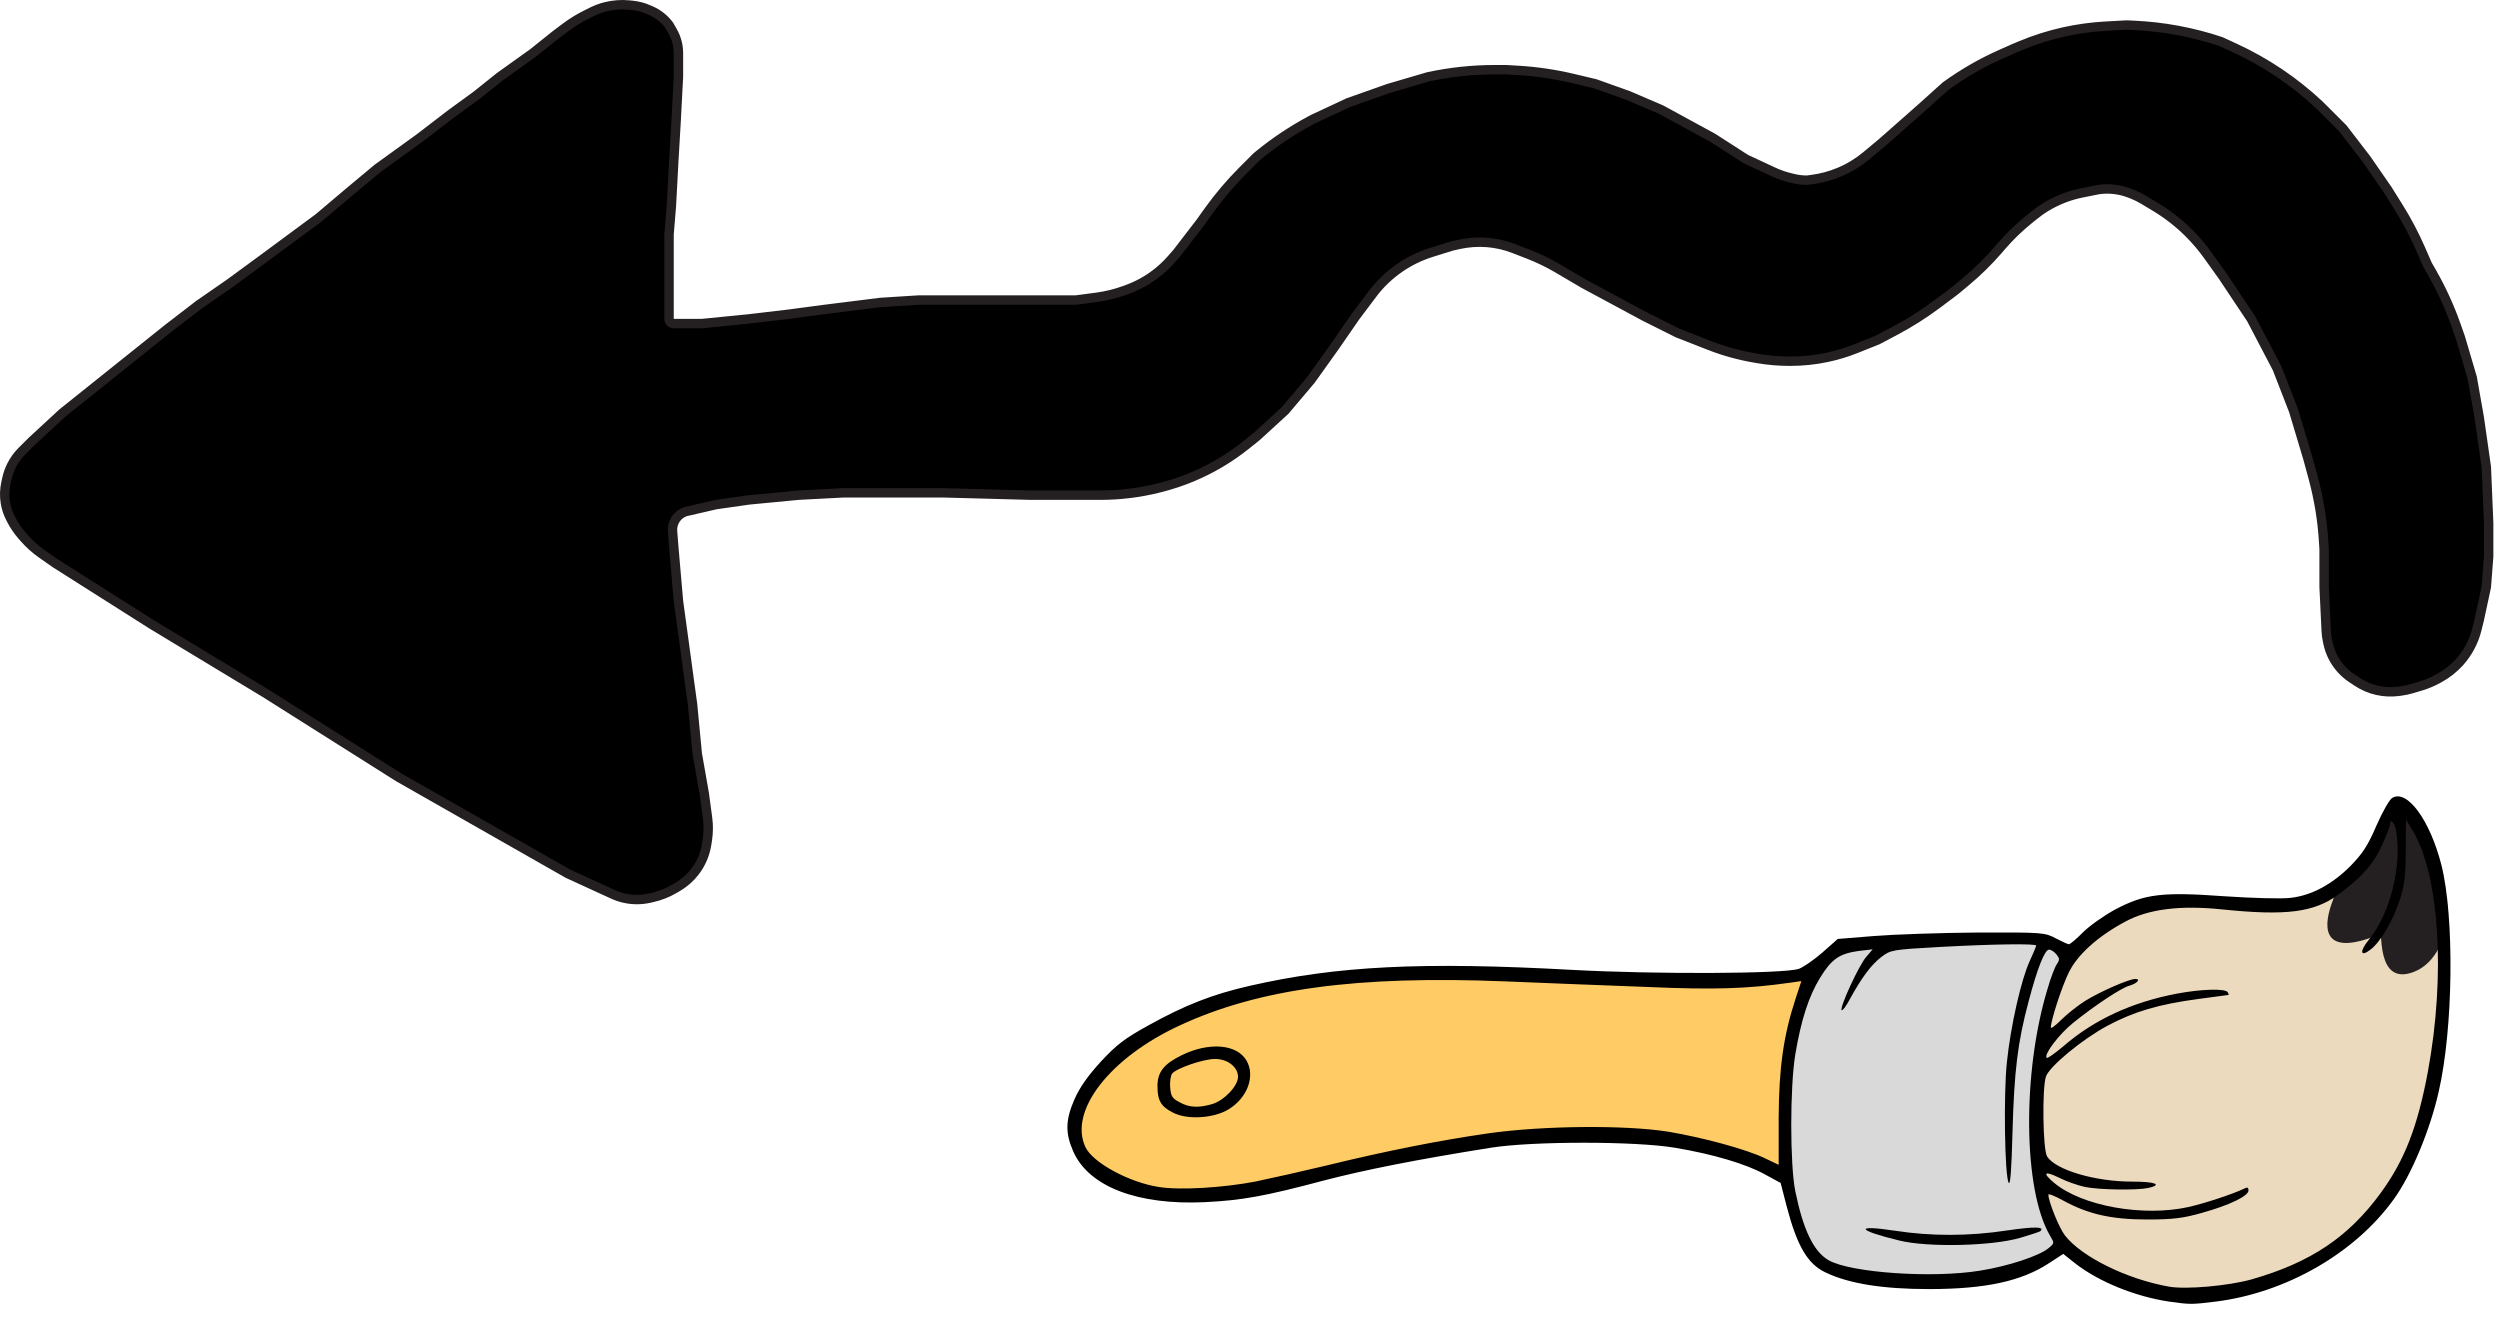
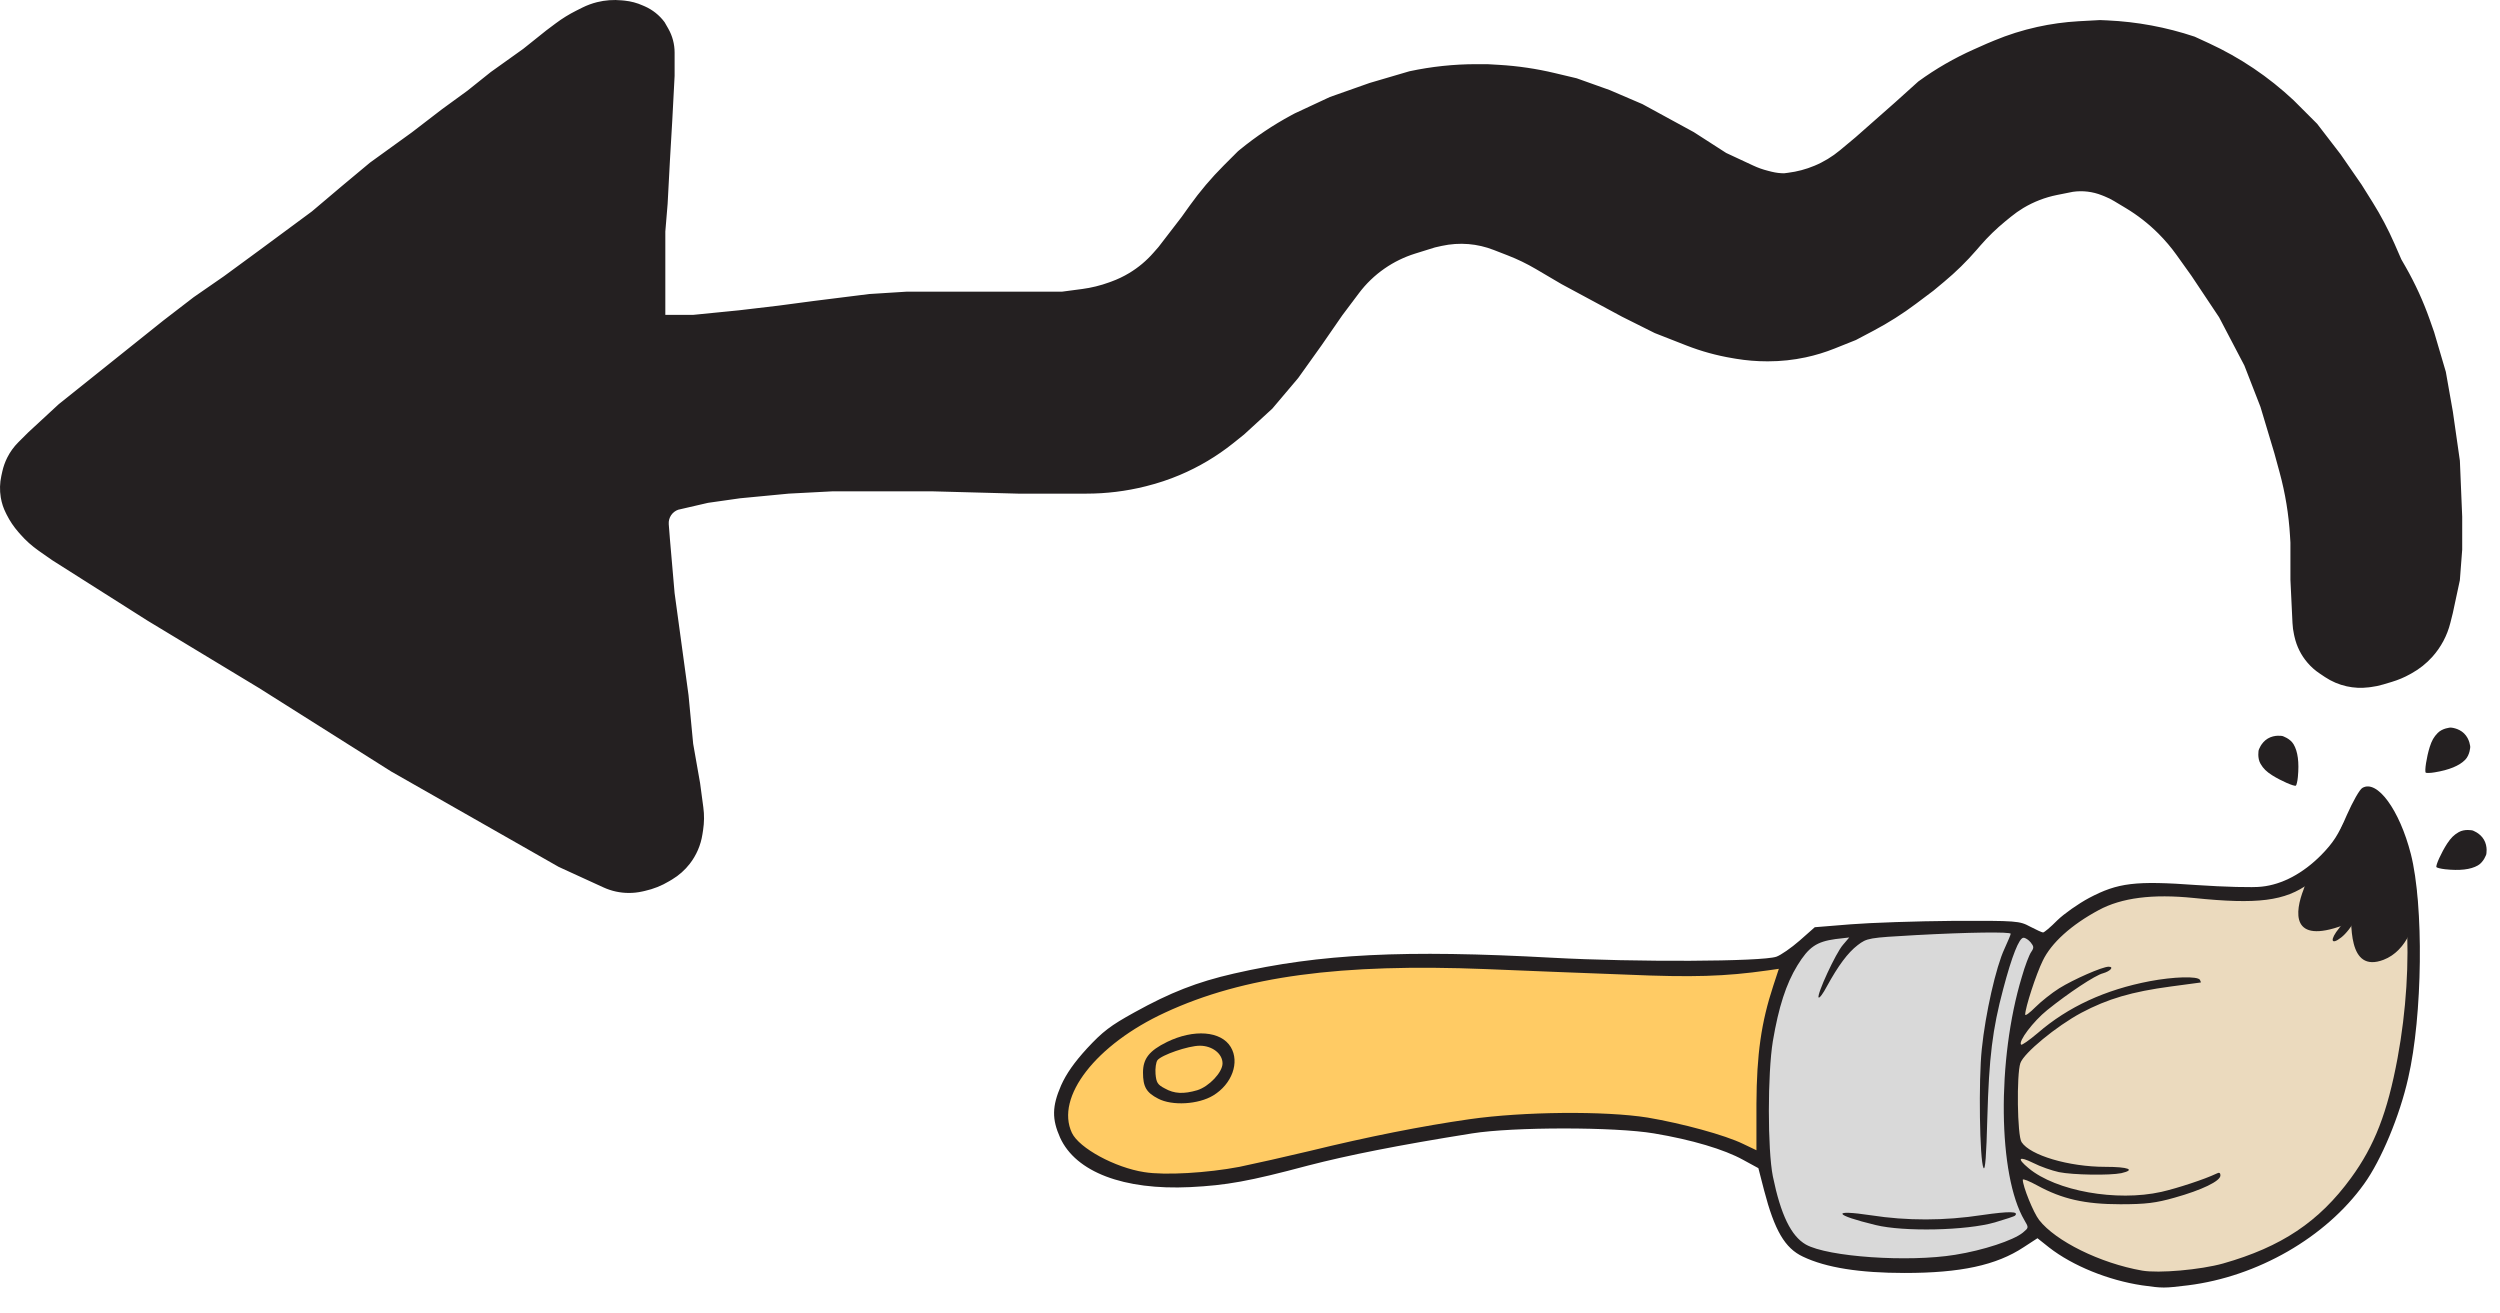
- <svg xmlns="http://www.w3.org/2000/svg" width="79" height="42" viewBox="0 0 79 42" fill="none">
+ <svg xmlns="http://www.w3.org/2000/svg" width="80" height="42" viewBox="0 0 80 42" fill="none">
  <path d="M36.97 34.879L37.721 35.149L38.884 34.879L39.185 34.19L39.1 33.449L38.028 33.297L37.443 33.558L36.97 33.87L36.818 34.392L36.97 34.879Z" fill="#85621D" />
  <path d="M34.077 35.952L34.48 36.771L35.154 37.213L36.105 37.599L37.023 37.728H39.332L40.873 37.371L42.541 36.926L48.44 35.79L51.9 35.986L54.428 36.397L56.526 37.083L56.419 34.027L57.154 30.892L53.891 31.049L49.946 30.892L43.545 30.697L40.318 31.147L37.772 31.887L36.627 32.43L35.002 33.663L34.236 34.61L34.077 35.952Z" fill="#FFCB64" />
  <path d="M57.413 39.922L60.515 40.584L62.696 40.348L65.029 39.609L64.524 37.8L64.287 34.216L65.313 30.072L64.214 29.634H61.459L58.394 29.831L57.203 30.779L56.492 33.482L56.411 36.275L56.713 38.38L57.413 39.922Z" fill="#D9D9D9" />
  <path d="M66.059 39.993L67.112 40.456L68.151 40.737L69.396 40.961L70.231 40.807L71.733 40.456L73.62 39.573L74.98 38.437L76.02 36.614L76.816 34.496L77.15 32.014V29.503L76.918 27.231L76.48 26.264L75.877 25.409L75.259 26.264L74.8 27.315L74.001 28.063L72.809 28.536L71.069 28.601L69.772 28.536H68.381L66.909 28.982L65.624 29.965L64.912 31.28L64.491 33.233L64.377 34.343L64.377 35.337L64.493 37.665L65.148 39.292L66.059 39.993Z" fill="#EBDABE" />
  <path d="M75.795 28.11C75.795 28.767 75.625 29.606 74.99 29.606C73.297 30.234 73.432 29.185 73.719 28.452C73.932 27.757 74.314 27.262 74.949 27.262C75.585 27.262 75.795 27.452 75.795 28.11Z" fill="#242021" />
  <path d="M76.915 27.032C76.915 27.689 76.538 28.18 75.903 28.18C75.267 28.18 74.803 27.723 74.803 27.065C74.803 26.408 75.267 25.8 75.903 25.8C76.538 25.8 76.915 26.374 76.915 27.032Z" fill="#242021" />
  <path d="M77.348 28.809C77.348 29.505 77.017 30.43 76.272 30.714C75.118 31.153 75.236 29.541 75.236 28.845C75.236 28.15 75.7 27.506 76.335 27.506C76.971 27.506 77.348 28.114 77.348 28.809Z" fill="#242021" />
-   <path d="M68.547 41.131C67.475 40.971 66.326 40.508 65.57 39.918L65.199 39.623L64.76 39.909C63.88 40.491 62.731 40.735 60.95 40.735C59.515 40.735 58.435 40.567 57.695 40.213C57.116 39.943 56.785 39.37 56.453 38.098L56.268 37.381L55.774 37.112C55.18 36.783 54.139 36.471 52.928 36.269C51.679 36.058 48.424 36.058 47.105 36.269C44.729 36.648 43.133 36.968 41.86 37.297C39.963 37.803 39.253 37.929 38.081 37.988C35.96 38.089 34.425 37.508 33.923 36.404C33.661 35.814 33.661 35.409 33.954 34.735C34.124 34.356 34.371 34.002 34.787 33.547C35.289 33.008 35.528 32.822 36.307 32.393C37.448 31.761 38.304 31.424 39.484 31.154C42.246 30.522 44.93 30.387 49.681 30.648C52.311 30.791 56.391 30.775 56.846 30.614C56.985 30.564 57.317 30.336 57.587 30.1L58.073 29.671L59.222 29.578C59.854 29.527 61.328 29.477 62.492 29.468C64.552 29.46 64.621 29.468 64.968 29.654C65.161 29.755 65.346 29.839 65.377 29.839C65.415 29.839 65.616 29.671 65.832 29.452C66.048 29.241 66.503 28.921 66.85 28.735C67.775 28.247 68.323 28.179 70.298 28.322C71.169 28.381 72.103 28.407 72.372 28.373C73.028 28.305 73.691 27.952 74.278 27.362C74.663 26.966 74.825 26.721 75.095 26.089C75.288 25.651 75.512 25.255 75.597 25.213C76.067 24.935 76.784 25.912 77.147 27.328C77.563 28.963 77.525 32.502 77.062 34.499C76.792 35.704 76.198 37.129 75.65 37.887C74.424 39.598 72.241 40.853 70.012 41.131C69.249 41.224 69.21 41.224 68.547 41.131ZM71.138 40.432C73.005 39.901 74.208 39.1 75.234 37.693C75.99 36.657 76.399 35.595 76.722 33.859C77.286 30.808 77.085 27.64 76.237 26.241L76.028 25.895L76.021 26.881C76.021 27.665 75.982 27.968 75.843 28.407C75.635 29.064 75.234 29.755 74.918 29.999C74.586 30.261 74.547 30.075 74.856 29.696C75.535 28.87 75.913 27.336 75.712 26.224C75.666 25.988 75.527 25.853 75.527 26.047C75.527 26.098 75.419 26.376 75.288 26.671C75.018 27.286 74.64 27.716 73.9 28.263C73.121 28.836 72.241 28.946 70.197 28.735C68.886 28.601 67.891 28.727 67.159 29.123C66.279 29.595 65.639 30.176 65.369 30.741C65.153 31.179 64.806 32.249 64.806 32.468C64.806 32.519 64.953 32.409 65.138 32.224C65.315 32.047 65.654 31.777 65.894 31.626C66.356 31.339 67.274 30.935 67.475 30.935C67.66 30.935 67.529 31.078 67.297 31.145C67.05 31.204 66.187 31.777 65.508 32.325C65.068 32.679 64.575 33.328 64.675 33.429C64.698 33.454 64.937 33.286 65.207 33.058C66.179 32.216 67.374 31.668 68.794 31.398C69.549 31.255 70.329 31.23 70.398 31.356C70.421 31.407 70.436 31.44 70.421 31.44C70.406 31.44 69.981 31.499 69.472 31.567C68.215 31.735 67.444 31.963 66.603 32.409C65.801 32.839 64.76 33.699 64.652 34.019C64.528 34.373 64.552 36.345 64.69 36.547C64.96 36.968 66.194 37.339 67.374 37.339C68.107 37.339 68.354 37.432 67.883 37.541C67.513 37.617 66.341 37.6 65.886 37.508C65.654 37.457 65.292 37.331 65.061 37.213C64.598 36.985 64.528 37.061 64.914 37.381C65.793 38.114 67.729 38.46 69.164 38.14C69.681 38.022 70.552 37.735 70.922 37.558C71.015 37.508 71.053 37.525 71.053 37.617C71.053 37.794 70.46 38.081 69.588 38.325C68.994 38.494 68.67 38.536 67.853 38.536C66.711 38.536 65.986 38.367 65.199 37.938C64.937 37.794 64.729 37.71 64.729 37.752C64.729 37.963 65.068 38.805 65.253 39.041C65.778 39.715 67.205 40.423 68.547 40.659C69.079 40.752 70.413 40.634 71.138 40.432ZM62.562 40.154C63.464 40.011 64.428 39.69 64.729 39.446C64.922 39.286 64.922 39.286 64.783 39.05C63.934 37.617 63.896 33.909 64.698 31.263C64.798 30.909 64.937 30.547 64.999 30.463C65.091 30.328 65.084 30.286 64.984 30.159C64.914 30.075 64.814 30.008 64.752 30.008C64.613 30.008 64.382 30.589 64.104 31.643C63.757 32.94 63.649 33.842 63.595 35.763C63.564 36.985 63.526 37.474 63.472 37.373C63.348 37.129 63.31 34.567 63.418 33.564C63.533 32.435 63.873 30.935 64.143 30.362C64.251 30.126 64.343 29.907 64.343 29.881C64.343 29.814 63.001 29.831 61.297 29.924C59.793 30.008 59.746 30.016 59.446 30.244C59.129 30.488 58.828 30.893 58.458 31.567C58.343 31.786 58.227 31.946 58.196 31.921C58.127 31.836 58.744 30.497 58.975 30.235L59.176 29.999L58.736 30.05C58.127 30.134 57.88 30.303 57.517 30.893C57.155 31.483 56.916 32.224 56.731 33.319C56.561 34.356 56.561 36.791 56.731 37.642C56.985 38.881 57.317 39.555 57.787 39.825C58.489 40.221 61.065 40.398 62.562 40.154ZM39.662 37.339C40.148 37.238 41.158 37.011 41.899 36.834C43.796 36.37 45.501 36.033 47.028 35.814C48.748 35.569 51.355 35.544 52.728 35.763C53.823 35.949 55.196 36.319 55.782 36.606L56.206 36.808V35.325C56.214 33.732 56.36 32.713 56.746 31.541L56.923 31.002L56.569 31.053C55.203 31.247 54.17 31.28 52.049 31.188C50.815 31.145 48.794 31.061 47.552 31.011C42.901 30.825 39.793 31.238 37.286 32.401C35.073 33.421 33.761 35.106 34.301 36.252C34.533 36.741 35.682 37.364 36.615 37.508C37.279 37.617 38.644 37.533 39.662 37.339Z" fill="black" />
-   <path d="M60.024 39.202C58.666 38.873 58.589 38.696 59.877 38.89C61.019 39.067 62.222 39.067 63.433 38.881C64.304 38.755 64.613 38.763 64.482 38.898C64.466 38.923 64.173 39.016 63.834 39.117C62.924 39.379 60.918 39.421 60.024 39.202Z" fill="black" />
-   <path d="M37.062 35.157C36.684 34.963 36.576 34.778 36.576 34.322C36.576 33.876 36.777 33.623 37.34 33.345C38.204 32.923 39.075 32.991 39.384 33.505C39.677 33.994 39.422 34.693 38.821 35.056C38.35 35.342 37.509 35.393 37.062 35.157ZM38.312 34.887C38.69 34.769 39.121 34.314 39.121 34.028C39.121 33.716 38.79 33.463 38.396 33.463C38.026 33.463 37.17 33.758 37.039 33.926C36.993 33.985 36.962 34.188 36.977 34.365C37 34.634 37.039 34.71 37.27 34.828C37.579 35.005 37.88 35.013 38.312 34.887Z" fill="black" />
-   <path d="M0.346 16.402L0.317 16.343C0.283 16.276 0.255 16.207 0.231 16.137C0.205 16.059 0.186 15.979 0.172 15.898L0.171 15.892C0.136 15.682 0.142 15.467 0.188 15.26L0.22 15.115C0.251 14.976 0.299 14.841 0.363 14.713C0.447 14.545 0.557 14.392 0.69 14.259L1.01 13.94L1.975 13.048L2.718 12.454L4.204 11.265L5.318 10.374L6.284 9.631L7.25 8.962L8.364 8.145L10.073 6.882L11.039 6.065L11.93 5.322L13.267 4.356L14.233 3.614L15.05 3.019L15.793 2.425L16.833 1.682L17.576 1.088L17.871 0.867C18.07 0.717 18.283 0.586 18.506 0.474L18.701 0.376C18.842 0.306 18.99 0.251 19.143 0.213C19.384 0.153 19.634 0.135 19.881 0.159L19.973 0.168C20.157 0.187 20.337 0.234 20.506 0.31L20.58 0.342C20.802 0.441 20.996 0.596 21.142 0.791L21.255 0.988C21.376 1.199 21.439 1.439 21.439 1.682V2.425L21.365 3.836L21.291 5.099L21.216 6.511L21.142 7.402V7.997V9.037V9.78V10.077C21.142 10.159 21.209 10.225 21.291 10.225H22.182L23.668 10.077L24.931 9.928L26.045 9.78L27.828 9.557L29.017 9.482H30.428H31.394H32.731H33.994L34.651 9.395C34.955 9.354 35.254 9.281 35.542 9.176L35.616 9.149C35.822 9.074 36.02 8.98 36.208 8.867C36.513 8.684 36.788 8.454 37.022 8.186L37.188 7.997L37.931 7.031L38.188 6.671C38.512 6.218 38.872 5.793 39.266 5.399L39.714 4.951L39.779 4.897C40.28 4.488 40.818 4.128 41.387 3.821L41.497 3.762L42.612 3.242L43.874 2.796L45.137 2.425C45.829 2.277 46.534 2.202 47.241 2.202H47.589L47.967 2.224C48.556 2.259 49.14 2.345 49.714 2.482L50.412 2.648L51.452 3.019L52.492 3.465L54.126 4.356L55.166 5.025L56.037 5.431C56.199 5.507 56.368 5.567 56.541 5.61L56.659 5.64C56.803 5.675 56.95 5.694 57.098 5.694L57.238 5.676C57.54 5.638 57.834 5.56 58.115 5.443C58.426 5.314 58.715 5.138 58.974 4.923L59.475 4.505L60.738 3.391L61.481 2.722C62.024 2.327 62.608 1.99 63.222 1.717L63.635 1.533L63.87 1.435C64.307 1.253 64.759 1.11 65.221 1.008C65.649 0.913 66.084 0.853 66.522 0.828L67.201 0.791L67.428 0.801C68.362 0.843 69.286 1.015 70.173 1.311L70.625 1.519C71.605 1.971 72.506 2.578 73.293 3.316L74.036 4.059L74.779 5.025L75.447 5.991L75.798 6.552C76.059 6.97 76.289 7.406 76.487 7.857L76.71 8.368L76.853 8.617C77.153 9.143 77.406 9.696 77.608 10.267L77.75 10.671L78.122 11.934L78.345 13.197L78.568 14.757L78.642 16.54V17.58L78.568 18.546L78.345 19.586L78.267 19.897C78.172 20.278 77.984 20.63 77.722 20.922C77.544 21.119 77.335 21.286 77.102 21.415L77.048 21.445C76.873 21.543 76.688 21.62 76.496 21.678L76.229 21.758C76.104 21.796 75.977 21.823 75.848 21.839L75.774 21.848C75.558 21.875 75.339 21.864 75.126 21.817C74.896 21.766 74.679 21.673 74.483 21.543L74.313 21.429C74.178 21.34 74.057 21.232 73.952 21.109C73.763 20.889 73.632 20.626 73.569 20.343L73.554 20.276C73.529 20.163 73.513 20.047 73.508 19.931L73.442 18.546V17.357L73.429 17.144C73.388 16.446 73.275 15.754 73.091 15.079L72.922 14.46L72.476 12.974L71.956 11.637L71.139 10.077L70.247 8.739L69.774 8.077C69.595 7.826 69.394 7.59 69.176 7.371C68.851 7.046 68.488 6.763 68.094 6.527L67.731 6.309C67.626 6.245 67.516 6.191 67.401 6.145L67.318 6.112C66.998 5.984 66.651 5.942 66.31 5.991L65.794 6.094C65.398 6.173 65.019 6.32 64.672 6.527C64.526 6.615 64.386 6.714 64.254 6.822L64.077 6.966C63.783 7.207 63.51 7.472 63.261 7.759L63.139 7.9C62.827 8.261 62.485 8.596 62.119 8.901L61.778 9.185L61.224 9.601C60.802 9.918 60.355 10.201 59.889 10.448L59.327 10.745L58.652 11.015C58.359 11.132 58.057 11.224 57.75 11.29C57.366 11.372 56.974 11.414 56.582 11.414H56.547C56.221 11.414 55.897 11.387 55.576 11.334L55.466 11.315C54.971 11.233 54.485 11.099 54.017 10.916L53.012 10.522L51.972 10.002L50.041 8.962L49.22 8.479C48.925 8.306 48.618 8.157 48.3 8.034L47.847 7.858C47.577 7.753 47.294 7.687 47.005 7.663C46.703 7.638 46.398 7.659 46.102 7.724L45.88 7.774L45.235 7.975C44.875 8.088 44.534 8.254 44.224 8.469C43.894 8.697 43.603 8.977 43.363 9.298L42.834 10.002L42.166 10.968L41.423 12.008L40.606 12.974L39.714 13.791L39.37 14.067C38.859 14.475 38.294 14.811 37.691 15.065C37.357 15.206 37.011 15.321 36.659 15.409L36.617 15.42C36.01 15.572 35.386 15.648 34.76 15.648H34.291H32.583L29.834 15.574H28.125H26.639L25.228 15.648L23.668 15.797L22.628 15.945L21.662 16.168C21.4 16.256 21.231 16.51 21.252 16.785L21.291 17.283L21.439 18.991L21.662 20.626L21.885 22.26L22.034 23.82L22.256 25.083L22.359 25.853C22.39 26.081 22.387 26.313 22.352 26.541L22.331 26.676C22.282 26.995 22.152 27.297 21.954 27.552C21.81 27.737 21.633 27.894 21.433 28.014L21.339 28.07C21.11 28.208 20.861 28.307 20.6 28.365L20.519 28.383C20.39 28.412 20.258 28.426 20.126 28.426C19.865 28.426 19.608 28.37 19.371 28.261L17.948 27.609L12.599 24.563L8.364 21.889L4.798 19.734L1.753 17.803L1.324 17.503C1.115 17.357 0.925 17.186 0.757 16.994L0.701 16.93C0.561 16.77 0.441 16.592 0.346 16.402Z" fill="black" stroke="#242021" stroke-width="0.297" />
+   <path d="M68.547 41.131C67.475 40.971 66.326 40.508 65.57 39.918L65.199 39.623L64.76 39.909C63.88 40.491 62.731 40.735 60.95 40.735C59.515 40.735 58.435 40.567 57.695 40.213C57.116 39.943 56.785 39.37 56.453 38.098L56.268 37.381L55.774 37.112C55.18 36.783 54.139 36.471 52.928 36.269C51.679 36.058 48.424 36.058 47.105 36.269C44.729 36.648 43.133 36.968 41.86 37.297C39.963 37.803 39.253 37.929 38.081 37.988C35.96 38.089 34.425 37.508 33.923 36.404C33.661 35.814 33.661 35.409 33.954 34.735C34.124 34.356 34.371 34.002 34.787 33.547C35.289 33.008 35.528 32.822 36.307 32.393C37.448 31.761 38.304 31.424 39.484 31.154C42.246 30.522 44.93 30.387 49.681 30.648C52.311 30.791 56.391 30.775 56.846 30.614C56.985 30.564 57.317 30.336 57.587 30.1L58.073 29.671L59.222 29.578C59.854 29.527 61.328 29.477 62.492 29.468C64.552 29.46 64.621 29.468 64.968 29.654C65.161 29.755 65.346 29.839 65.377 29.839C65.415 29.839 65.616 29.671 65.832 29.452C66.048 29.241 66.503 28.921 66.85 28.735C67.775 28.247 68.323 28.179 70.298 28.322C71.169 28.381 72.103 28.407 72.372 28.373C73.028 28.305 73.691 27.952 74.278 27.362C74.663 26.966 74.825 26.721 75.095 26.089C75.288 25.651 75.512 25.255 75.597 25.213C76.067 24.935 76.784 25.912 77.147 27.328C77.563 28.963 77.525 32.502 77.062 34.499C76.792 35.704 76.198 37.129 75.65 37.887C74.424 39.598 72.241 40.853 70.012 41.131C69.249 41.224 69.21 41.224 68.547 41.131ZM71.138 40.432C73.005 39.901 74.208 39.1 75.234 37.693C75.99 36.657 76.399 35.595 76.722 33.859C77.286 30.808 77.085 27.64 76.237 26.241L76.028 25.895L76.021 26.881C76.021 27.665 75.982 27.968 75.843 28.407C75.635 29.064 75.234 29.755 74.918 29.999C74.586 30.261 74.547 30.075 74.856 29.696C75.535 28.87 75.913 27.336 75.712 26.224C75.666 25.988 75.527 25.853 75.527 26.047C75.527 26.098 75.419 26.376 75.288 26.671C75.018 27.286 74.64 27.716 73.9 28.263C73.121 28.836 72.241 28.946 70.197 28.735C68.886 28.601 67.891 28.727 67.159 29.123C66.279 29.595 65.639 30.176 65.369 30.741C65.153 31.179 64.806 32.249 64.806 32.468C64.806 32.519 64.953 32.409 65.138 32.224C65.315 32.047 65.654 31.777 65.894 31.626C66.356 31.339 67.274 30.935 67.475 30.935C67.66 30.935 67.529 31.078 67.297 31.145C67.05 31.204 66.187 31.777 65.508 32.325C65.068 32.679 64.575 33.328 64.675 33.429C64.698 33.454 64.937 33.286 65.207 33.058C66.179 32.216 67.374 31.668 68.794 31.398C69.549 31.255 70.329 31.23 70.398 31.356C70.421 31.407 70.436 31.44 70.421 31.44C70.406 31.44 69.981 31.499 69.472 31.567C68.215 31.735 67.444 31.963 66.603 32.409C65.801 32.839 64.76 33.699 64.652 34.019C64.528 34.373 64.552 36.345 64.69 36.547C64.96 36.968 66.194 37.339 67.374 37.339C68.107 37.339 68.354 37.432 67.883 37.541C67.513 37.617 66.341 37.6 65.886 37.508C65.654 37.457 65.292 37.331 65.061 37.213C64.598 36.985 64.528 37.061 64.914 37.381C65.793 38.114 67.729 38.46 69.164 38.14C69.681 38.022 70.552 37.735 70.922 37.558C71.015 37.508 71.053 37.525 71.053 37.617C71.053 37.794 70.46 38.081 69.588 38.325C68.994 38.494 68.67 38.536 67.853 38.536C66.711 38.536 65.986 38.367 65.199 37.938C64.937 37.794 64.729 37.71 64.729 37.752C64.729 37.963 65.068 38.805 65.253 39.041C65.778 39.715 67.205 40.423 68.547 40.659C69.079 40.752 70.413 40.634 71.138 40.432ZM62.562 40.154C63.464 40.011 64.428 39.69 64.729 39.446C64.922 39.286 64.922 39.286 64.783 39.05C63.934 37.617 63.896 33.909 64.698 31.263C64.798 30.909 64.937 30.547 64.999 30.463C65.091 30.328 65.084 30.286 64.984 30.159C64.914 30.075 64.814 30.008 64.752 30.008C64.613 30.008 64.382 30.589 64.104 31.643C63.757 32.94 63.649 33.842 63.595 35.763C63.564 36.985 63.526 37.474 63.472 37.373C63.348 37.129 63.31 34.567 63.418 33.564C63.533 32.435 63.873 30.935 64.143 30.362C64.251 30.126 64.343 29.907 64.343 29.881C64.343 29.814 63.001 29.831 61.297 29.924C59.793 30.008 59.746 30.016 59.446 30.244C59.129 30.488 58.828 30.893 58.458 31.567C58.343 31.786 58.227 31.946 58.196 31.921C58.127 31.836 58.744 30.497 58.975 30.235L59.176 29.999L58.736 30.05C58.127 30.134 57.88 30.303 57.517 30.893C57.155 31.483 56.916 32.224 56.731 33.319C56.561 34.356 56.561 36.791 56.731 37.642C56.985 38.881 57.317 39.555 57.787 39.825C58.489 40.221 61.065 40.398 62.562 40.154ZM39.662 37.339C40.148 37.238 41.158 37.011 41.899 36.834C43.796 36.37 45.501 36.033 47.028 35.814C48.748 35.569 51.355 35.544 52.728 35.763C53.823 35.949 55.196 36.319 55.782 36.606L56.206 36.808V35.325C56.214 33.732 56.36 32.713 56.746 31.541L56.923 31.002L56.569 31.053C55.203 31.247 54.17 31.28 52.049 31.188C50.815 31.145 48.794 31.061 47.552 31.011C42.901 30.825 39.793 31.238 37.286 32.401C35.073 33.421 33.761 35.106 34.301 36.252C34.533 36.741 35.682 37.364 36.615 37.508C37.279 37.617 38.644 37.533 39.662 37.339Z" fill="#242021" />
+   <path d="M60.024 39.202C58.666 38.873 58.589 38.696 59.877 38.89C61.019 39.067 62.222 39.067 63.433 38.881C64.304 38.755 64.613 38.763 64.482 38.898C64.466 38.923 64.173 39.016 63.834 39.117C62.924 39.379 60.918 39.421 60.024 39.202Z" fill="#242021" />
+   <path d="M37.062 35.157C36.684 34.963 36.576 34.778 36.576 34.322C36.576 33.876 36.777 33.623 37.34 33.345C38.204 32.923 39.075 32.991 39.384 33.505C39.677 33.994 39.422 34.693 38.821 35.056C38.35 35.342 37.509 35.393 37.062 35.157ZM38.312 34.887C38.69 34.769 39.121 34.314 39.121 34.028C39.121 33.716 38.79 33.463 38.396 33.463C38.026 33.463 37.17 33.758 37.039 33.926C36.993 33.985 36.962 34.188 36.977 34.365C37 34.634 37.039 34.71 37.27 34.828C37.579 35.005 37.88 35.013 38.312 34.887Z" fill="#242021" />
+   <path d="M0.346 16.402L0.317 16.343C0.283 16.276 0.255 16.207 0.231 16.137C0.205 16.059 0.186 15.979 0.172 15.898L0.171 15.892C0.136 15.682 0.142 15.467 0.188 15.26L0.22 15.115C0.251 14.976 0.299 14.841 0.363 14.713C0.447 14.545 0.557 14.392 0.69 14.259L1.01 13.94L1.975 13.048L2.718 12.454L4.204 11.265L5.318 10.374L6.284 9.631L7.25 8.962L8.364 8.145L10.073 6.882L11.039 6.065L11.93 5.322L13.267 4.356L14.233 3.614L15.05 3.019L15.793 2.425L16.833 1.682L17.576 1.088L17.871 0.867C18.07 0.717 18.283 0.586 18.506 0.474L18.701 0.376C18.842 0.306 18.99 0.251 19.143 0.213C19.384 0.153 19.634 0.135 19.881 0.159L19.973 0.168C20.157 0.187 20.337 0.234 20.506 0.31L20.58 0.342C20.802 0.441 20.996 0.596 21.142 0.791L21.255 0.988C21.376 1.199 21.439 1.439 21.439 1.682V2.425L21.365 3.836L21.291 5.099L21.216 6.511L21.142 7.402V7.997V9.037V9.78V10.077C21.142 10.159 21.209 10.225 21.291 10.225H22.182L23.668 10.077L24.931 9.928L26.045 9.78L27.828 9.557L29.017 9.482H30.428H31.394H32.731H33.994L34.651 9.395C34.955 9.354 35.254 9.281 35.542 9.176L35.616 9.149C35.822 9.074 36.02 8.98 36.208 8.867C36.513 8.684 36.788 8.454 37.022 8.186L37.188 7.997L37.931 7.031L38.188 6.671C38.512 6.218 38.872 5.793 39.266 5.399L39.714 4.951L39.779 4.897C40.28 4.488 40.818 4.128 41.387 3.821L41.497 3.762L42.612 3.242L43.874 2.796L45.137 2.425C45.829 2.277 46.534 2.202 47.241 2.202H47.589L47.967 2.224C48.556 2.259 49.14 2.345 49.714 2.482L50.412 2.648L51.452 3.019L52.492 3.465L54.126 4.356L55.166 5.025L56.037 5.431C56.199 5.507 56.368 5.567 56.541 5.61L56.659 5.64C56.803 5.675 56.95 5.694 57.098 5.694L57.238 5.676C57.54 5.638 57.834 5.56 58.115 5.443C58.426 5.314 58.715 5.138 58.974 4.923L59.475 4.505L60.738 3.391L61.481 2.722C62.024 2.327 62.608 1.99 63.222 1.717L63.635 1.533L63.87 1.435C64.307 1.253 64.759 1.11 65.221 1.008C65.649 0.913 66.084 0.853 66.522 0.828L67.201 0.791L67.428 0.801C68.362 0.843 69.286 1.015 70.173 1.311L70.625 1.519C71.605 1.971 72.506 2.578 73.293 3.316L74.036 4.059L74.779 5.025L75.447 5.991L75.798 6.552C76.059 6.97 76.289 7.406 76.487 7.857L76.71 8.368L76.853 8.617C77.153 9.143 77.406 9.696 77.608 10.267L77.75 10.671L78.122 11.934L78.345 13.197L78.568 14.757L78.642 16.54V17.58L78.568 18.546L78.345 19.586L78.267 19.897C78.172 20.278 77.984 20.63 77.722 20.922C77.544 21.119 77.335 21.286 77.102 21.415L77.048 21.445C76.873 21.543 76.688 21.62 76.496 21.678L76.229 21.758C76.104 21.796 75.977 21.823 75.848 21.839L75.774 21.848C75.558 21.875 75.339 21.864 75.126 21.817C74.896 21.766 74.679 21.673 74.483 21.543L74.313 21.429C74.178 21.34 74.057 21.232 73.952 21.109C73.763 20.889 73.632 20.626 73.569 20.343L73.554 20.276C73.529 20.163 73.513 20.047 73.508 19.931L73.442 18.546V17.357L73.429 17.144C73.388 16.446 73.275 15.754 73.091 15.079L72.922 14.46L72.476 12.974L71.956 11.637L71.139 10.077L70.247 8.739L69.774 8.077C69.595 7.826 69.394 7.59 69.176 7.371C68.851 7.046 68.488 6.763 68.094 6.527L67.731 6.309C67.626 6.245 67.516 6.191 67.401 6.145L67.318 6.112C66.998 5.984 66.651 5.942 66.31 5.991L65.794 6.094C65.398 6.173 65.019 6.32 64.672 6.527C64.526 6.615 64.386 6.714 64.254 6.822L64.077 6.966C63.783 7.207 63.51 7.472 63.261 7.759L63.139 7.9C62.827 8.261 62.485 8.596 62.119 8.901L61.778 9.185L61.224 9.601C60.802 9.918 60.355 10.201 59.889 10.448L59.327 10.745L58.652 11.015C58.359 11.132 58.057 11.224 57.75 11.29C57.366 11.372 56.974 11.414 56.582 11.414H56.547C56.221 11.414 55.897 11.387 55.576 11.334L55.466 11.315C54.971 11.233 54.485 11.099 54.017 10.916L53.012 10.522L51.972 10.002L50.041 8.962L49.22 8.479C48.925 8.306 48.618 8.157 48.3 8.034L47.847 7.858C47.577 7.753 47.294 7.687 47.005 7.663C46.703 7.638 46.398 7.659 46.102 7.724L45.88 7.774L45.235 7.975C44.875 8.088 44.534 8.254 44.224 8.469C43.894 8.697 43.603 8.977 43.363 9.298L42.834 10.002L42.166 10.968L41.423 12.008L40.606 12.974L39.714 13.791L39.37 14.067C38.859 14.475 38.294 14.811 37.691 15.065C37.357 15.206 37.011 15.321 36.659 15.409L36.617 15.42C36.01 15.572 35.386 15.648 34.76 15.648H34.291H32.583L29.834 15.574H28.125H26.639L25.228 15.648L23.668 15.797L22.628 15.945L21.662 16.168C21.4 16.256 21.231 16.51 21.252 16.785L21.291 17.283L21.439 18.991L21.662 20.626L21.885 22.26L22.034 23.82L22.256 25.083L22.359 25.853C22.39 26.081 22.387 26.313 22.352 26.541L22.331 26.676C22.282 26.995 22.152 27.297 21.954 27.552C21.81 27.737 21.633 27.894 21.433 28.014L21.339 28.07C21.11 28.208 20.861 28.307 20.6 28.365L20.519 28.383C20.39 28.412 20.258 28.426 20.126 28.426C19.865 28.426 19.608 28.37 19.371 28.261L17.948 27.609L12.599 24.563L8.364 21.889L4.798 19.734L1.753 17.803L1.324 17.503C1.115 17.357 0.925 17.186 0.757 16.994L0.701 16.93C0.561 16.77 0.441 16.592 0.346 16.402Z" fill="#242021" stroke="#242021" stroke-width="0.297" />
+   <path d="M73.532 24.863C73.577 24.397 73.531 24.046 73.394 23.816C73.282 23.628 73.038 23.553 73.038 23.553C73.038 23.553 72.793 23.501 72.57 23.633C72.348 23.766 72.277 24.007 72.277 24.007C72.277 24.007 72.227 24.257 72.339 24.445C72.431 24.6 72.526 24.691 72.708 24.808C72.995 24.989 73.416 25.172 73.468 25.141C73.487 25.13 73.519 25.003 73.532 24.863Z" fill="#242021" />
+   <path d="M78.243 27.816C78.708 27.867 79.06 27.827 79.291 27.694C79.482 27.584 79.56 27.341 79.56 27.341C79.56 27.341 79.616 27.096 79.487 26.872C79.358 26.648 79.117 26.573 79.117 26.573C79.117 26.573 78.868 26.519 78.678 26.629C78.522 26.719 78.43 26.813 78.31 26.993C78.125 27.277 77.935 27.695 77.966 27.748C77.977 27.767 78.103 27.801 78.243 27.816Z" fill="#242021" />
+   <path d="M77.909 24.715C78.371 24.639 78.698 24.505 78.885 24.314C79.039 24.157 79.048 23.902 79.048 23.902C79.048 23.902 79.036 23.651 78.851 23.47C78.666 23.289 78.415 23.282 78.415 23.282C78.415 23.282 78.16 23.298 78.007 23.455C77.881 23.583 77.817 23.699 77.751 23.904C77.65 24.228 77.58 24.682 77.624 24.725C77.64 24.74 77.77 24.739 77.909 24.715Z" fill="#242021" />
</svg>
